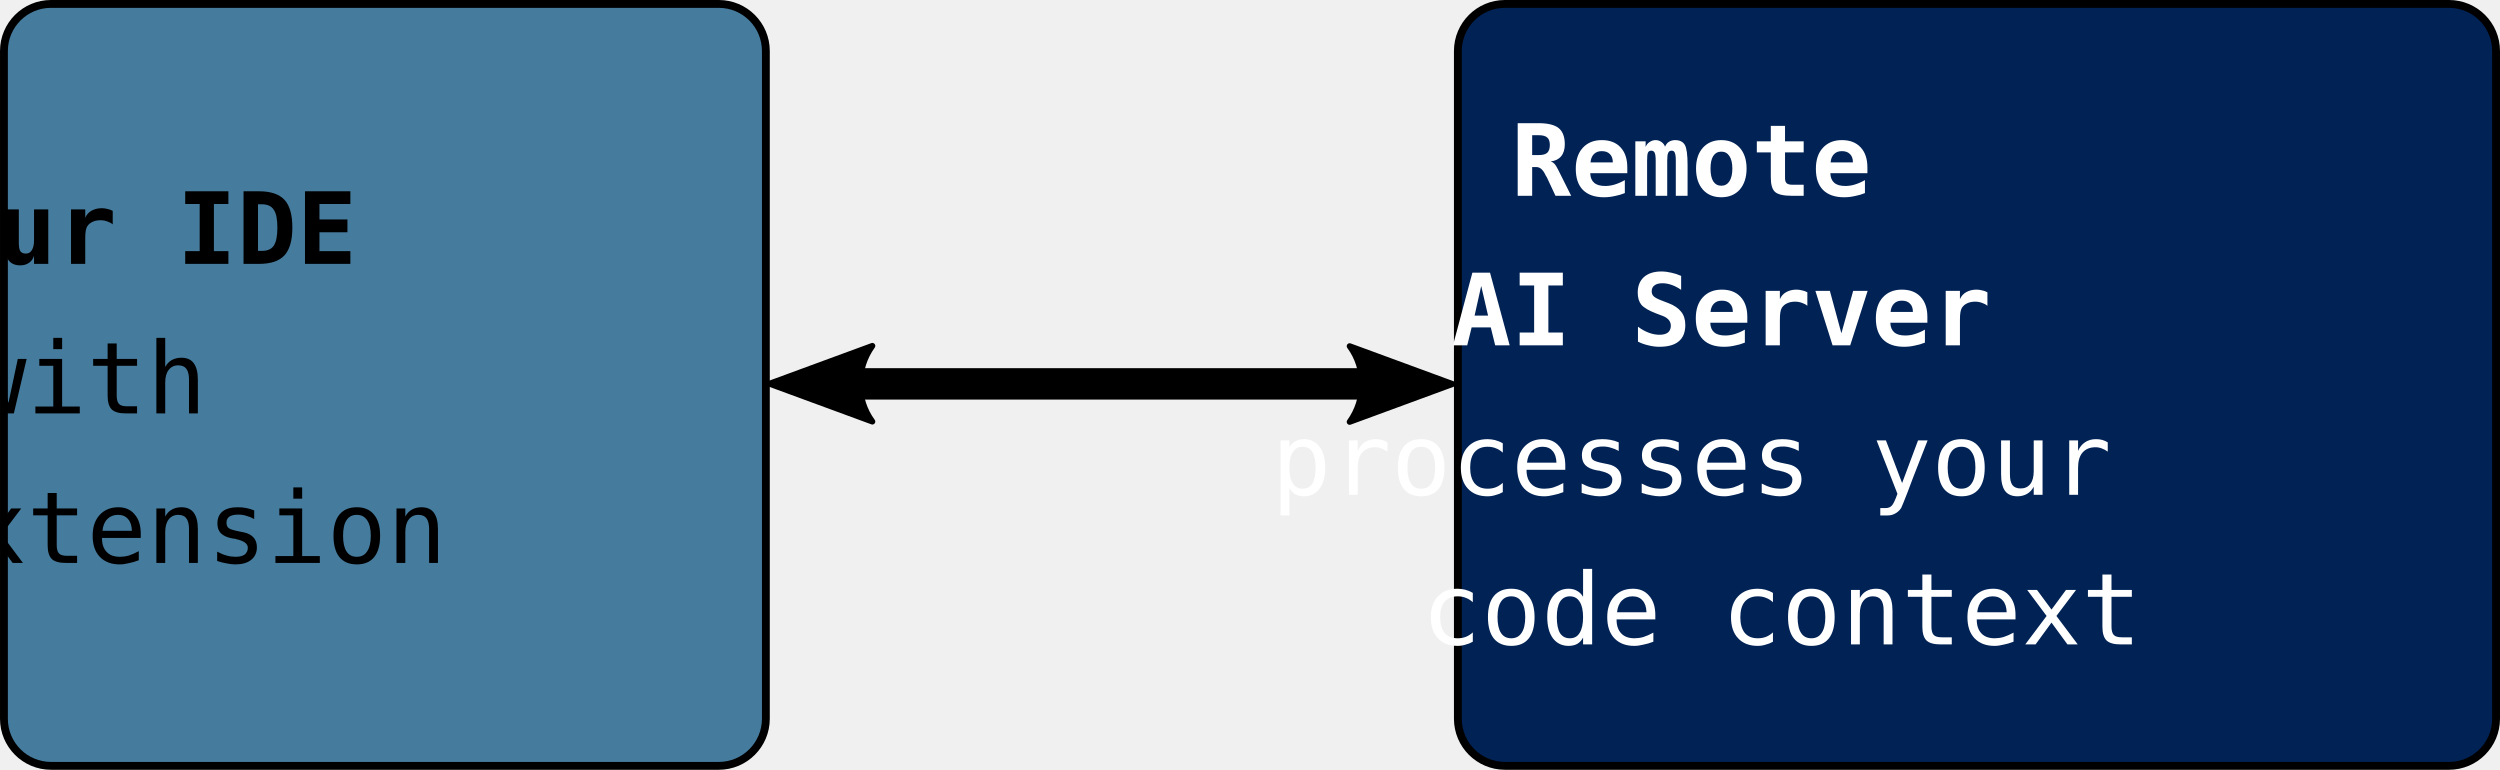
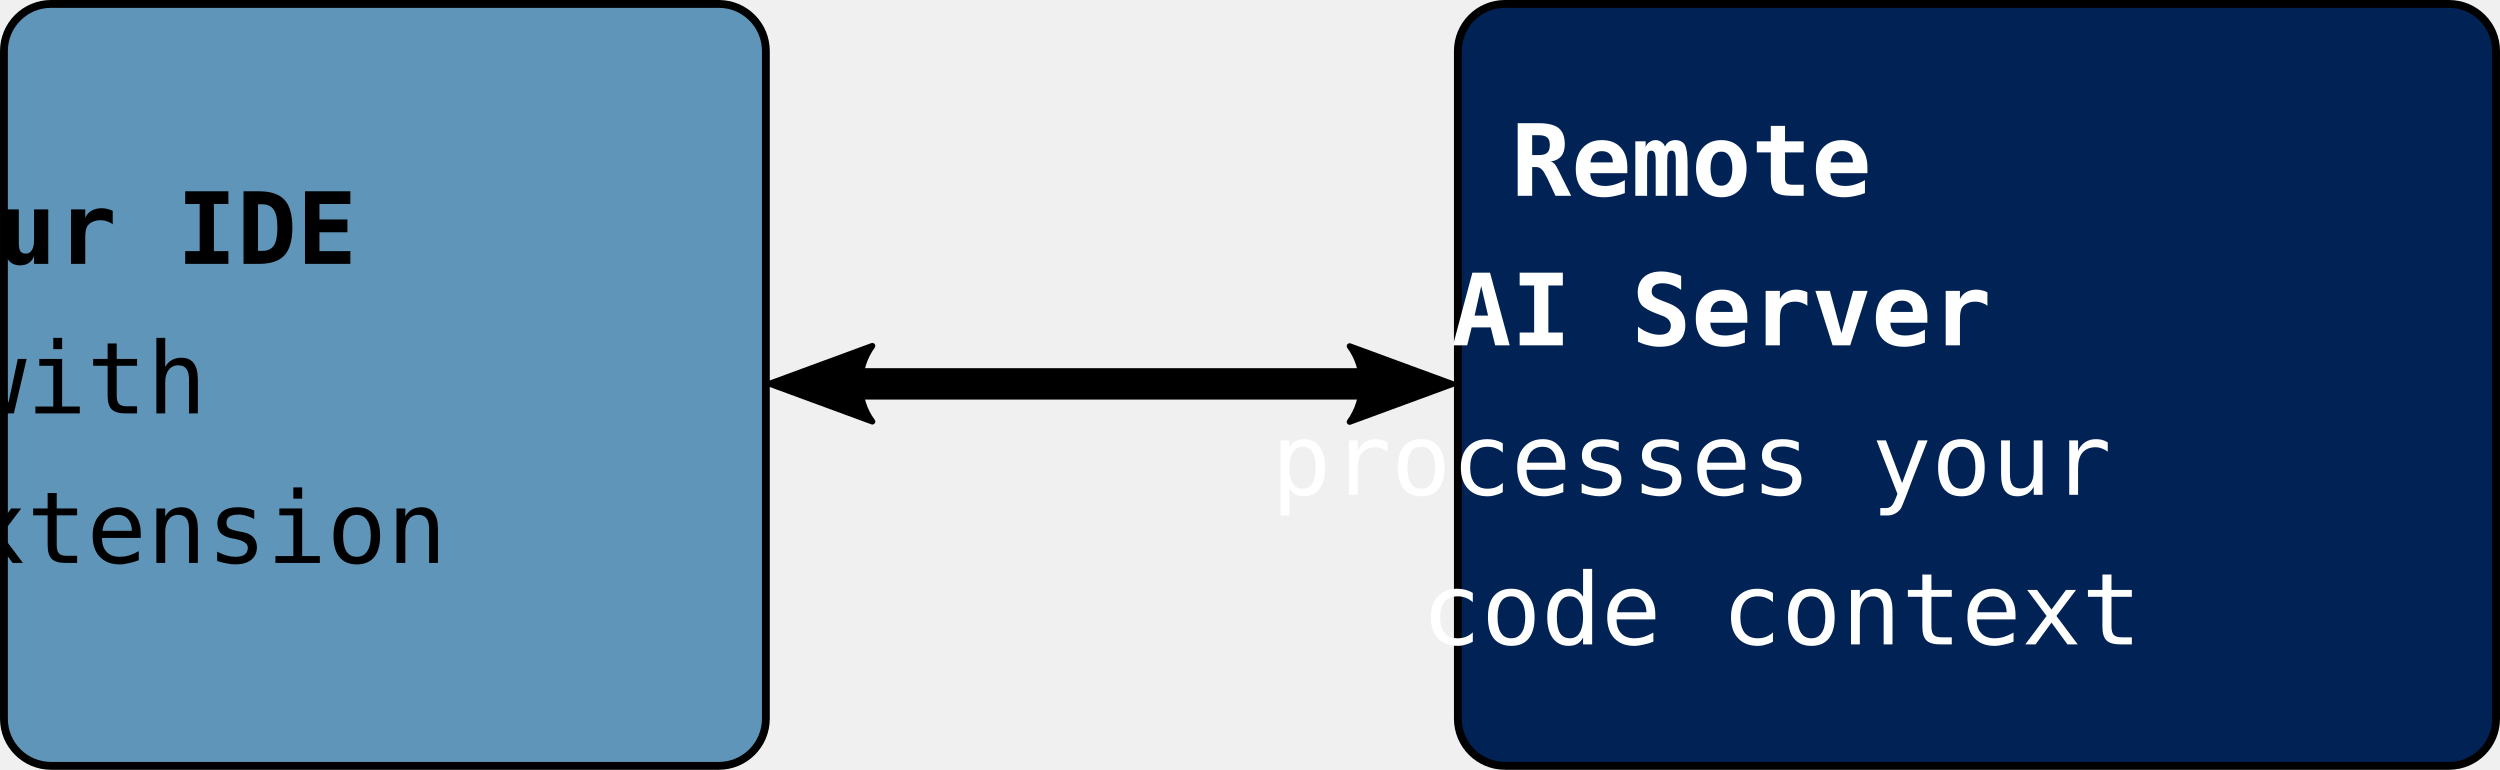
<svg xmlns="http://www.w3.org/2000/svg" width="159.233mm" height="49.03mm" viewBox="0 0 159.233 49.03" version="1.1" id="svg363624">
  <defs id="defs363621">
    <marker style="overflow:visible" id="marker369176" refX="0" refY="0" orient="auto">
      <path transform="matrix(0.3,0,0,0.3,-0.69,0)" d="M 8.719,4.034 -2.207,0.016 8.719,-4.002 c -1.745,2.372 -1.735,5.617 -6e-7,8.035 z" style="fill:context-stroke;fill-rule:evenodd;stroke:context-stroke;stroke-width:0.625;stroke-linejoin:round" id="path369174" />
    </marker>
    <marker style="overflow:visible" id="Arrow1Sstart" refX="0" refY="0" orient="auto">
      <path transform="matrix(0.2,0,0,0.2,1.2,0)" style="fill:context-stroke;fill-rule:evenodd;stroke:context-stroke;stroke-width:1pt" d="M 0,0 5,-5 -12.5,0 5,5 Z" id="path95564" />
    </marker>
    <marker style="overflow:visible" id="Arrow2Sstart" refX="0" refY="0" orient="auto">
      <path transform="matrix(0.3,0,0,0.3,-0.69,0)" d="M 8.719,4.034 -2.207,0.016 8.719,-4.002 c -1.745,2.372 -1.735,5.617 -6e-7,8.035 z" style="fill:context-stroke;fill-rule:evenodd;stroke:context-stroke;stroke-width:0.625;stroke-linejoin:round" id="path95582" />
    </marker>
    <marker style="overflow:visible" id="Arrow2Send" refX="0" refY="0" orient="auto">
      <path transform="matrix(-0.3,0,0,-0.3,0.69,0)" d="M 8.719,4.034 -2.207,0.016 8.719,-4.002 c -1.745,2.372 -1.735,5.617 -6e-7,8.035 z" style="fill:context-stroke;fill-rule:evenodd;stroke:context-stroke;stroke-width:0.625;stroke-linejoin:round" id="path95585" />
    </marker>
    <marker style="overflow:visible" id="Arrow2Send-6" refX="0" refY="0" orient="auto">
      <path transform="matrix(-0.3,0,0,-0.3,0.69,0)" d="M 8.719,4.034 -2.207,0.016 8.719,-4.002 c -1.745,2.372 -1.735,5.617 -6e-7,8.035 z" style="fill:context-stroke;fill-rule:evenodd;stroke:context-stroke;stroke-width:0.625;stroke-linejoin:round" id="path95585-2" />
    </marker>
    <marker style="overflow:visible" id="Arrow2Send-6-1" refX="0" refY="0" orient="auto">
      <path transform="matrix(-0.3,0,0,-0.3,0.69,0)" d="M 8.719,4.034 -2.207,0.016 8.719,-4.002 c -1.745,2.372 -1.735,5.617 -6e-7,8.035 z" style="fill:context-stroke;fill-rule:evenodd;stroke:context-stroke;stroke-width:0.625;stroke-linejoin:round" id="path95585-2-8" />
    </marker>
  </defs>
  <g id="layer1" transform="translate(-15.11842,-8.088459)">
    <rect style="fill:#002255;stroke:#000000;stroke-width:0.5;stroke-miterlimit:4;stroke-dasharray:none;stop-color:#000000;fill-opacity:1" id="rect114328" width="66.126" height="48.53" x="-174.101" y="8.338" rx="3" ry="3" transform="scale(-1,1)" />
-     <rect style="fill:#457b9d;stroke:#000000;stroke-width:0.5;stroke-miterlimit:4;stroke-dasharray:none;stop-color:#000000;fill-opacity:1" id="rect114328-9" width="48.53" height="48.53" x="-63.899" y="8.338" rx="3" ry="3" transform="scale(-1,1)" />
+     <rect style="fill:#5e95b8;stroke:#000000;stroke-width:0.5;stroke-miterlimit:4;stroke-dasharray:none;stop-color:#000000;fill-opacity:1" id="rect114328-9" width="48.53" height="48.53" x="-63.899" y="8.338" rx="3" ry="3" transform="scale(-1,1)" />
    <g id="g96015" transform="matrix(-1,0,0,1,166.9339,-1.054275)">
      <text xml:space="preserve" style="font-style:normal;font-variant:normal;font-weight:normal;font-stretch:normal;font-size:6.35px;line-height:1.5;font-family:monospace;-inkscape-font-specification:monospace;text-align:center;text-anchor:middle;stroke-width:0.265;fill:#ffffff" x="-24.969" y="21.611" id="text18860" transform="scale(-1,1)">
        <tspan id="tspan18858" style="font-style:normal;font-variant:normal;font-weight:bold;font-stretch:normal;font-size:6.35px;font-family:monospace;-inkscape-font-specification:'monospace Bold';text-align:center;text-anchor:middle;stroke-width:0.265;fill:#ffffff" x="-24.969" y="21.611">Remote </tspan>
        <tspan style="font-style:normal;font-variant:normal;font-weight:bold;font-stretch:normal;font-size:6.35px;font-family:monospace;-inkscape-font-specification:'monospace Bold';text-align:center;text-anchor:middle;stroke-width:0.265;fill:#ffffff" x="-24.969" y="31.136" id="tspan374558">AI Server</tspan>
        <tspan style="font-style:normal;font-variant:normal;font-weight:normal;font-stretch:normal;font-size:6.35px;font-family:monospace;-inkscape-font-specification:monospace;text-align:center;text-anchor:middle;stroke-width:0.265;fill:#ffffff" x="-24.969" y="40.661" id="tspan379680">processes your </tspan>
        <tspan style="font-style:normal;font-variant:normal;font-weight:normal;font-stretch:normal;font-size:6.35px;font-family:monospace;-inkscape-font-specification:monospace;text-align:center;text-anchor:middle;stroke-width:0.265;fill:#ffffff" x="-24.969" y="50.186" id="tspan389394">code context</tspan>
      </text>
    </g>
    <g id="g95515" transform="matrix(-1,0,0,1,147.5517,-0.873185)">
      <text xml:space="preserve" style="font-style:normal;font-variant:normal;font-weight:normal;font-stretch:normal;font-size:6.35px;line-height:1.5;font-family:monospace;-inkscape-font-specification:monospace;text-align:center;text-anchor:middle;stroke-width:0.265" x="-107.788" y="25.767" id="text18860-6" transform="scale(-1,1)">
        <tspan style="font-style:normal;font-variant:normal;font-weight:bold;font-stretch:normal;font-size:6.35px;font-family:monospace;-inkscape-font-specification:'monospace Bold';text-align:center;text-anchor:middle;stroke-width:0.265" x="-107.788" y="25.767" id="tspan19852-5">Your IDE</tspan>
        <tspan style="font-style:normal;font-variant:normal;font-weight:normal;font-stretch:normal;font-size:6.35px;font-family:monospace;-inkscape-font-specification:monospace;text-align:center;text-anchor:middle;stroke-width:0.265" x="-107.788" y="35.292" id="tspan365247">with </tspan>
        <tspan style="font-style:normal;font-variant:normal;font-weight:normal;font-stretch:normal;font-size:6.35px;font-family:monospace;-inkscape-font-specification:monospace;text-align:center;text-anchor:middle;stroke-width:0.265" x="-107.788" y="44.817" id="tspan366665">extension</tspan>
      </text>
    </g>
    <g id="g96009" transform="matrix(-1,0,0,1,133.768,-33.12419)">
      <path style="fill:none;stroke:#000000;stroke-width:2;stroke-linecap:butt;stroke-linejoin:miter;stroke-miterlimit:4;stroke-dasharray:none;stroke-opacity:1;marker-start:url(#marker369176);marker-end:url(#Arrow2Send-6)" d="M 66.938,65.663 H 28.834" id="path95550-6" />
    </g>
  </g>
</svg>
